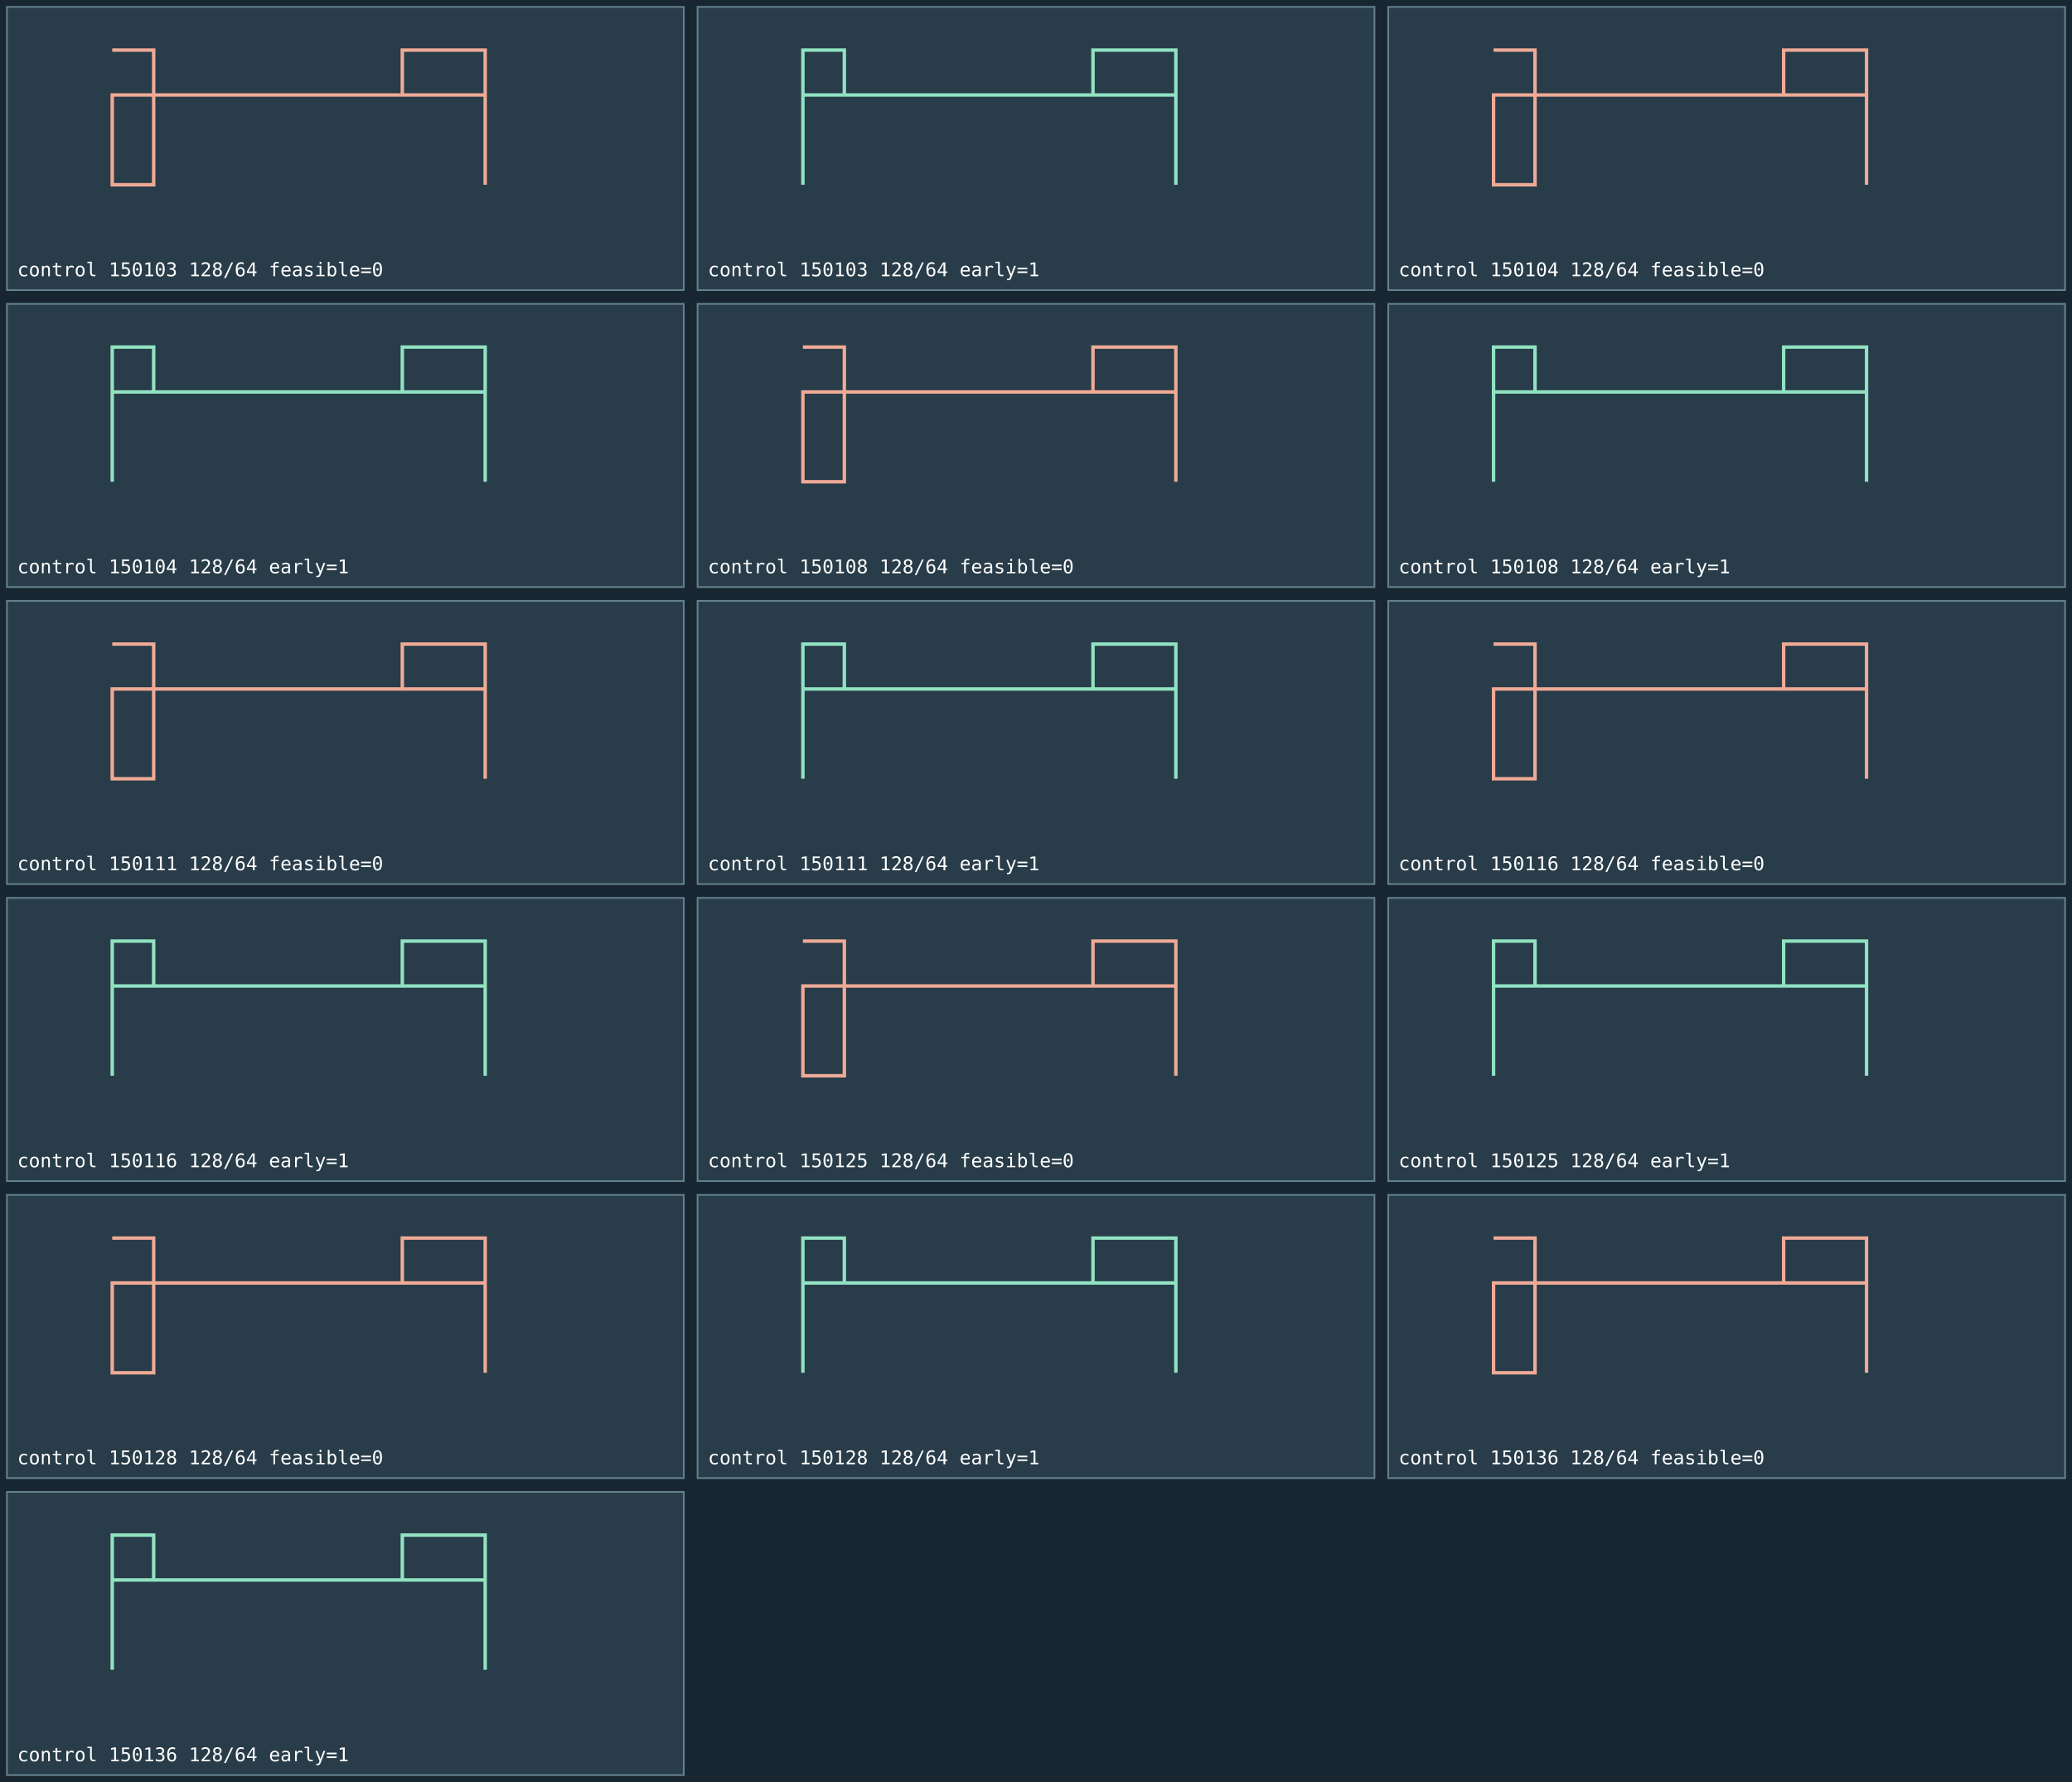
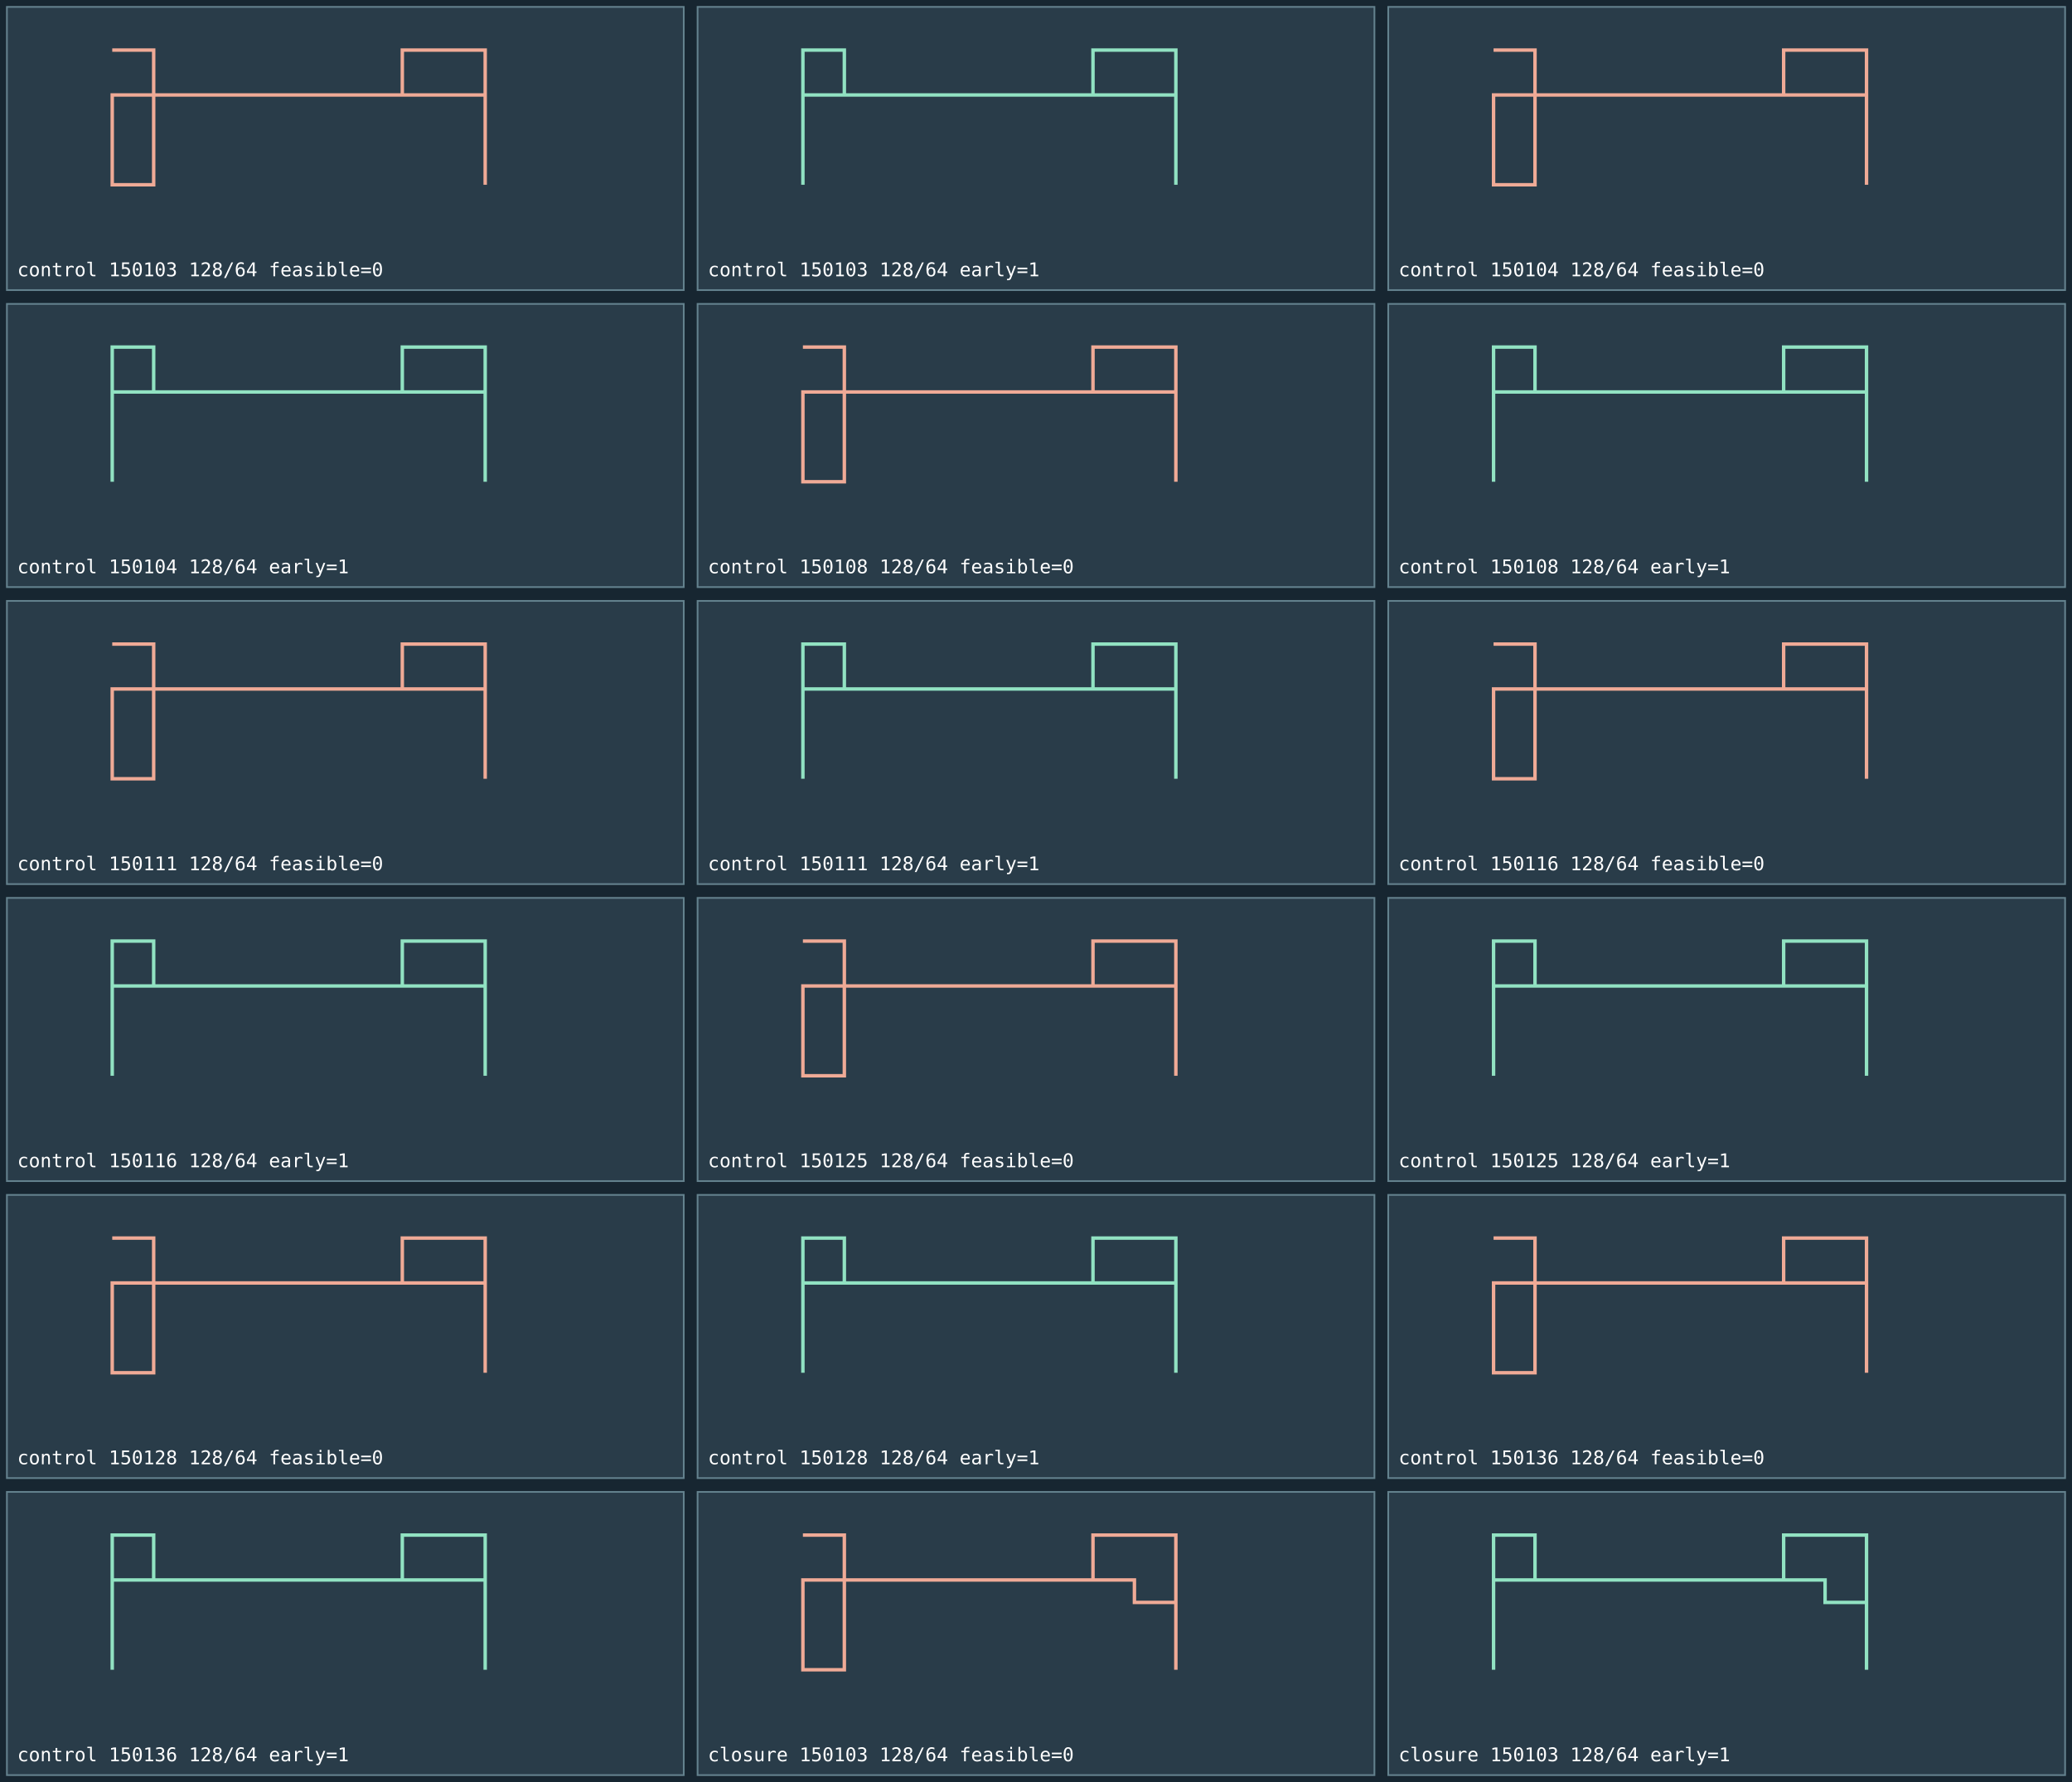
<svg xmlns="http://www.w3.org/2000/svg" viewBox="0 0 1200 1032">
  <rect width="100%" height="100%" fill="#172631" />
  <rect x="4" y="4" width="392" height="164" fill="#293c49" stroke="#63818d" />
  <polyline fill="none" stroke-width="2" stroke="#efaa96" points="65,29 65,29 89,29 89,42 89,55 113,55 137,55 161,55 185,55 209,55 233,55 233,42 233,29 257,29 281,29 281,29 281,29 281,29 281,42 281,55 281,68 281,81 281,94 281,107 281,107 281,94 281,81 281,68 281,55 257,55 233,55 209,55 185,55 161,55 137,55 113,55 89,55 89,68 89,81 89,94 89,107 65,107 65,107 65,94 65,81 65,68 65,55 89,55 113,55 137,55 161,55 185,55 209,55 233,55 257,55 281,55 281,68 281,68 281,68" />
  <text x="10" y="160" fill="white" font-family="monospace" font-size="11">control 150103 128/64 feasible=0</text>
  <rect x="404" y="4" width="392" height="164" fill="#293c49" stroke="#63818d" />
  <polyline fill="none" stroke-width="2" stroke="#91e2c2" points="465,29 465,29 489,29 489,42 489,55 513,55 537,55 561,55 585,55 609,55 633,55 633,42 633,29 657,29 681,29 681,29 681,29 681,29 681,42 681,55 681,68 681,81 681,94 681,107 681,107 681,94 681,81 681,68 681,55 657,55 633,55 609,55 585,55 561,55 537,55 513,55 489,55 489,42 489,29 465,29 465,29 465,42 465,55 465,68 465,81 465,94 465,107 465,107 465,94 465,81 465,68 465,55 489,55 513,55 537,55 561,55 585,55 609,55 633,55 657,55 681,55 681,68 681,68 681,68" />
  <text x="410" y="160" fill="white" font-family="monospace" font-size="11">control 150103 128/64 early=1</text>
  <rect x="804" y="4" width="392" height="164" fill="#293c49" stroke="#63818d" />
  <polyline fill="none" stroke-width="2" stroke="#efaa96" points="865,29 865,29 889,29 889,42 889,55 913,55 937,55 961,55 985,55 1009,55 1033,55 1033,42 1033,29 1057,29 1081,29 1081,29 1081,29 1081,29 1081,42 1081,55 1081,68 1081,81 1081,94 1081,107 1081,107 1081,94 1081,81 1081,68 1081,55 1057,55 1033,55 1009,55 985,55 961,55 937,55 913,55 889,55 889,68 889,81 889,94 889,107 865,107 865,107 865,94 865,81 865,68 865,55 889,55 913,55 937,55 961,55 985,55 1009,55 1033,55 1057,55 1081,55 1081,68 1081,68 1081,68" />
  <text x="810" y="160" fill="white" font-family="monospace" font-size="11">control 150104 128/64 feasible=0</text>
  <rect x="4" y="176" width="392" height="164" fill="#293c49" stroke="#63818d" />
  <polyline fill="none" stroke-width="2" stroke="#91e2c2" points="65,201 65,201 89,201 89,214 89,227 113,227 137,227 161,227 185,227 209,227 233,227 233,214 233,201 257,201 281,201 281,201 281,201 281,201 281,214 281,227 281,240 281,253 281,266 281,279 281,279 281,266 281,253 281,240 281,227 257,227 233,227 209,227 185,227 161,227 137,227 113,227 89,227 89,214 89,201 65,201 65,201 65,214 65,227 65,240 65,253 65,266 65,279 65,279 65,266 65,253 65,240 65,227 89,227 113,227 137,227 161,227 185,227 209,227 233,227 257,227 281,227 281,240 281,240 281,240" />
  <text x="10" y="332" fill="white" font-family="monospace" font-size="11">control 150104 128/64 early=1</text>
  <rect x="404" y="176" width="392" height="164" fill="#293c49" stroke="#63818d" />
  <polyline fill="none" stroke-width="2" stroke="#efaa96" points="465,201 465,201 489,201 489,214 489,227 513,227 537,227 561,227 585,227 609,227 633,227 633,214 633,201 657,201 681,201 681,201 681,201 681,201 681,214 681,227 681,240 681,253 681,266 681,279 681,279 681,266 681,253 681,240 681,227 657,227 633,227 609,227 585,227 561,227 537,227 513,227 489,227 489,240 489,253 489,266 489,279 465,279 465,279 465,266 465,253 465,240 465,227 489,227 513,227 537,227 561,227 585,227 609,227 633,227 657,227 681,227 681,240 681,240 681,240" />
  <text x="410" y="332" fill="white" font-family="monospace" font-size="11">control 150108 128/64 feasible=0</text>
  <rect x="804" y="176" width="392" height="164" fill="#293c49" stroke="#63818d" />
  <polyline fill="none" stroke-width="2" stroke="#91e2c2" points="865,201 865,201 889,201 889,214 889,227 913,227 937,227 961,227 985,227 1009,227 1033,227 1033,214 1033,201 1057,201 1081,201 1081,201 1081,201 1081,201 1081,214 1081,227 1081,240 1081,253 1081,266 1081,279 1081,279 1081,266 1081,253 1081,240 1081,227 1057,227 1033,227 1009,227 985,227 961,227 937,227 913,227 889,227 889,214 889,201 865,201 865,201 865,214 865,227 865,240 865,253 865,266 865,279 865,279 865,266 865,253 865,240 865,227 889,227 913,227 937,227 961,227 985,227 1009,227 1033,227 1057,227 1081,227 1081,240 1081,240 1081,240" />
  <text x="810" y="332" fill="white" font-family="monospace" font-size="11">control 150108 128/64 early=1</text>
  <rect x="4" y="348" width="392" height="164" fill="#293c49" stroke="#63818d" />
  <polyline fill="none" stroke-width="2" stroke="#efaa96" points="65,373 65,373 89,373 89,386 89,399 113,399 137,399 161,399 185,399 209,399 233,399 233,386 233,373 257,373 281,373 281,373 281,373 281,373 281,386 281,399 281,412 281,425 281,438 281,451 281,451 281,438 281,425 281,412 281,399 257,399 233,399 209,399 185,399 161,399 137,399 113,399 89,399 89,412 89,425 89,438 89,451 65,451 65,451 65,438 65,425 65,412 65,399 89,399 113,399 137,399 161,399 185,399 209,399 233,399 257,399 281,399 281,412 281,412 281,412" />
  <text x="10" y="504" fill="white" font-family="monospace" font-size="11">control 150111 128/64 feasible=0</text>
  <rect x="404" y="348" width="392" height="164" fill="#293c49" stroke="#63818d" />
  <polyline fill="none" stroke-width="2" stroke="#91e2c2" points="465,373 465,373 489,373 489,386 489,399 513,399 537,399 561,399 585,399 609,399 633,399 633,386 633,373 657,373 681,373 681,373 681,373 681,373 681,386 681,399 681,412 681,425 681,438 681,451 681,451 681,438 681,425 681,412 681,399 657,399 633,399 609,399 585,399 561,399 537,399 513,399 489,399 489,386 489,373 465,373 465,373 465,386 465,399 465,412 465,425 465,438 465,451 465,451 465,438 465,425 465,412 465,399 489,399 513,399 537,399 561,399 585,399 609,399 633,399 657,399 681,399 681,412 681,412 681,412" />
  <text x="410" y="504" fill="white" font-family="monospace" font-size="11">control 150111 128/64 early=1</text>
  <rect x="804" y="348" width="392" height="164" fill="#293c49" stroke="#63818d" />
  <polyline fill="none" stroke-width="2" stroke="#efaa96" points="865,373 865,373 889,373 889,386 889,399 913,399 937,399 961,399 985,399 1009,399 1033,399 1033,386 1033,373 1057,373 1081,373 1081,373 1081,373 1081,373 1081,386 1081,399 1081,412 1081,425 1081,438 1081,451 1081,451 1081,438 1081,425 1081,412 1081,399 1057,399 1033,399 1009,399 985,399 961,399 937,399 913,399 889,399 889,412 889,425 889,438 889,451 865,451 865,451 865,438 865,425 865,412 865,399 889,399 913,399 937,399 961,399 985,399 1009,399 1033,399 1057,399 1081,399 1081,412 1081,412 1081,412" />
  <text x="810" y="504" fill="white" font-family="monospace" font-size="11">control 150116 128/64 feasible=0</text>
  <rect x="4" y="520" width="392" height="164" fill="#293c49" stroke="#63818d" />
  <polyline fill="none" stroke-width="2" stroke="#91e2c2" points="65,545 65,545 89,545 89,558 89,571 113,571 137,571 161,571 185,571 209,571 233,571 233,558 233,545 257,545 281,545 281,545 281,545 281,545 281,558 281,571 281,584 281,597 281,610 281,623 281,623 281,610 281,597 281,584 281,571 257,571 233,571 209,571 185,571 161,571 137,571 113,571 89,571 89,558 89,545 65,545 65,545 65,558 65,571 65,584 65,597 65,610 65,623 65,623 65,610 65,597 65,584 65,571 89,571 113,571 137,571 161,571 185,571 209,571 233,571 257,571 281,571 281,584 281,584 281,584" />
  <text x="10" y="676" fill="white" font-family="monospace" font-size="11">control 150116 128/64 early=1</text>
  <rect x="404" y="520" width="392" height="164" fill="#293c49" stroke="#63818d" />
  <polyline fill="none" stroke-width="2" stroke="#efaa96" points="465,545 465,545 489,545 489,558 489,571 513,571 537,571 561,571 585,571 609,571 633,571 633,558 633,545 657,545 681,545 681,545 681,545 681,545 681,558 681,571 681,584 681,597 681,610 681,623 681,623 681,610 681,597 681,584 681,571 657,571 633,571 609,571 585,571 561,571 537,571 513,571 489,571 489,584 489,597 489,610 489,623 465,623 465,623 465,610 465,597 465,584 465,571 489,571 513,571 537,571 561,571 585,571 609,571 633,571 657,571 681,571 681,584 681,584 681,584" />
  <text x="410" y="676" fill="white" font-family="monospace" font-size="11">control 150125 128/64 feasible=0</text>
  <rect x="804" y="520" width="392" height="164" fill="#293c49" stroke="#63818d" />
  <polyline fill="none" stroke-width="2" stroke="#91e2c2" points="865,545 865,545 889,545 889,558 889,571 913,571 937,571 961,571 985,571 1009,571 1033,571 1033,558 1033,545 1057,545 1081,545 1081,545 1081,545 1081,545 1081,558 1081,571 1081,584 1081,597 1081,610 1081,623 1081,623 1081,610 1081,597 1081,584 1081,571 1057,571 1033,571 1009,571 985,571 961,571 937,571 913,571 889,571 889,558 889,545 865,545 865,545 865,558 865,571 865,584 865,597 865,610 865,623 865,623 865,610 865,597 865,584 865,571 889,571 913,571 937,571 961,571 985,571 1009,571 1033,571 1057,571 1081,571 1081,584 1081,584 1081,584" />
  <text x="810" y="676" fill="white" font-family="monospace" font-size="11">control 150125 128/64 early=1</text>
  <rect x="4" y="692" width="392" height="164" fill="#293c49" stroke="#63818d" />
  <polyline fill="none" stroke-width="2" stroke="#efaa96" points="65,717 65,717 89,717 89,730 89,743 113,743 137,743 161,743 185,743 209,743 233,743 233,730 233,717 257,717 281,717 281,717 281,717 281,717 281,730 281,743 281,756 281,769 281,782 281,795 281,795 281,782 281,769 281,756 281,743 257,743 233,743 209,743 185,743 161,743 137,743 113,743 89,743 89,756 89,769 89,782 89,795 65,795 65,795 65,782 65,769 65,756 65,743 89,743 113,743 137,743 161,743 185,743 209,743 233,743 257,743 281,743 281,756 281,756 281,756" />
  <text x="10" y="848" fill="white" font-family="monospace" font-size="11">control 150128 128/64 feasible=0</text>
  <rect x="404" y="692" width="392" height="164" fill="#293c49" stroke="#63818d" />
  <polyline fill="none" stroke-width="2" stroke="#91e2c2" points="465,717 465,717 489,717 489,730 489,743 513,743 537,743 561,743 585,743 609,743 633,743 633,730 633,717 657,717 681,717 681,717 681,717 681,717 681,730 681,743 681,756 681,769 681,782 681,795 681,795 681,782 681,769 681,756 681,743 657,743 633,743 609,743 585,743 561,743 537,743 513,743 489,743 489,730 489,717 465,717 465,717 465,730 465,743 465,756 465,769 465,782 465,795 465,795 465,782 465,769 465,756 465,743 489,743 513,743 537,743 561,743 585,743 609,743 633,743 657,743 681,743 681,756 681,756 681,756" />
  <text x="410" y="848" fill="white" font-family="monospace" font-size="11">control 150128 128/64 early=1</text>
  <rect x="804" y="692" width="392" height="164" fill="#293c49" stroke="#63818d" />
  <polyline fill="none" stroke-width="2" stroke="#efaa96" points="865,717 865,717 889,717 889,730 889,743 913,743 937,743 961,743 985,743 1009,743 1033,743 1033,730 1033,717 1057,717 1081,717 1081,717 1081,717 1081,717 1081,730 1081,743 1081,756 1081,769 1081,782 1081,795 1081,795 1081,782 1081,769 1081,756 1081,743 1057,743 1033,743 1009,743 985,743 961,743 937,743 913,743 889,743 889,756 889,769 889,782 889,795 865,795 865,795 865,782 865,769 865,756 865,743 889,743 913,743 937,743 961,743 985,743 1009,743 1033,743 1057,743 1081,743 1081,756 1081,756 1081,756" />
  <text x="810" y="848" fill="white" font-family="monospace" font-size="11">control 150136 128/64 feasible=0</text>
  <rect x="4" y="864" width="392" height="164" fill="#293c49" stroke="#63818d" />
  <polyline fill="none" stroke-width="2" stroke="#91e2c2" points="65,889 65,889 89,889 89,902 89,915 113,915 137,915 161,915 185,915 209,915 233,915 233,902 233,889 257,889 281,889 281,889 281,889 281,889 281,902 281,915 281,928 281,941 281,954 281,967 281,967 281,954 281,941 281,928 281,915 257,915 233,915 209,915 185,915 161,915 137,915 113,915 89,915 89,902 89,889 65,889 65,889 65,902 65,915 65,928 65,941 65,954 65,967 65,967 65,954 65,941 65,928 65,915 89,915 113,915 137,915 161,915 185,915 209,915 233,915 257,915 281,915 281,928 281,928 281,928" />
  <text x="10" y="1020" fill="white" font-family="monospace" font-size="11">control 150136 128/64 early=1</text>
+   <rect x="404" y="864" width="392" height="164" fill="#293c49" stroke="#63818d" />
+   <polyline fill="none" stroke-width="2" stroke="#efaa96" points="465,889 465,889 489,889 489,902 489,915 513,915 537,915 561,915 585,915 609,915 633,915 633,902 633,889 657,889 681,889 681,889 681,889 681,889 681,902 681,915 681,928 681,941 681,954 681,967 681,967 681,954 681,941 681,928 657,928 657,915 633,915 609,915 585,915 561,915 537,915 513,915 489,915 489,928 489,941 489,954 489,967 465,967 465,967 465,954 465,941 465,928 465,915 489,915 513,915 537,915 561,915 585,915 609,915 633,915 657,915 657,928 681,928 681,928 681,928" />
+   <text x="410" y="1020" fill="white" font-family="monospace" font-size="11">closure 150103 128/64 feasible=0</text>
+   <rect x="804" y="864" width="392" height="164" fill="#293c49" stroke="#63818d" />
+   <polyline fill="none" stroke-width="2" stroke="#91e2c2" points="865,889 865,889 889,889 889,902 889,915 913,915 937,915 961,915 985,915 1009,915 1033,915 1033,902 1033,889 1057,889 1081,889 1081,889 1081,889 1081,889 1081,902 1081,915 1081,928 1081,941 1081,954 1081,967 1081,967 1081,954 1081,941 1081,928 1057,928 1057,915 1033,915 1009,915 985,915 961,915 937,915 913,915 889,915 889,902 889,889 865,889 865,889 865,902 865,915 865,928 865,941 865,954 865,967 865,967 865,954 865,941 865,928 865,915 889,915 913,915 937,915 961,915 985,915 1009,915 1033,915 1057,915 1057,928 1081,928 1081,928 1081,928" />
+   <text x="810" y="1020" fill="white" font-family="monospace" font-size="11">closure 150103 128/64 early=1</text>
</svg>
